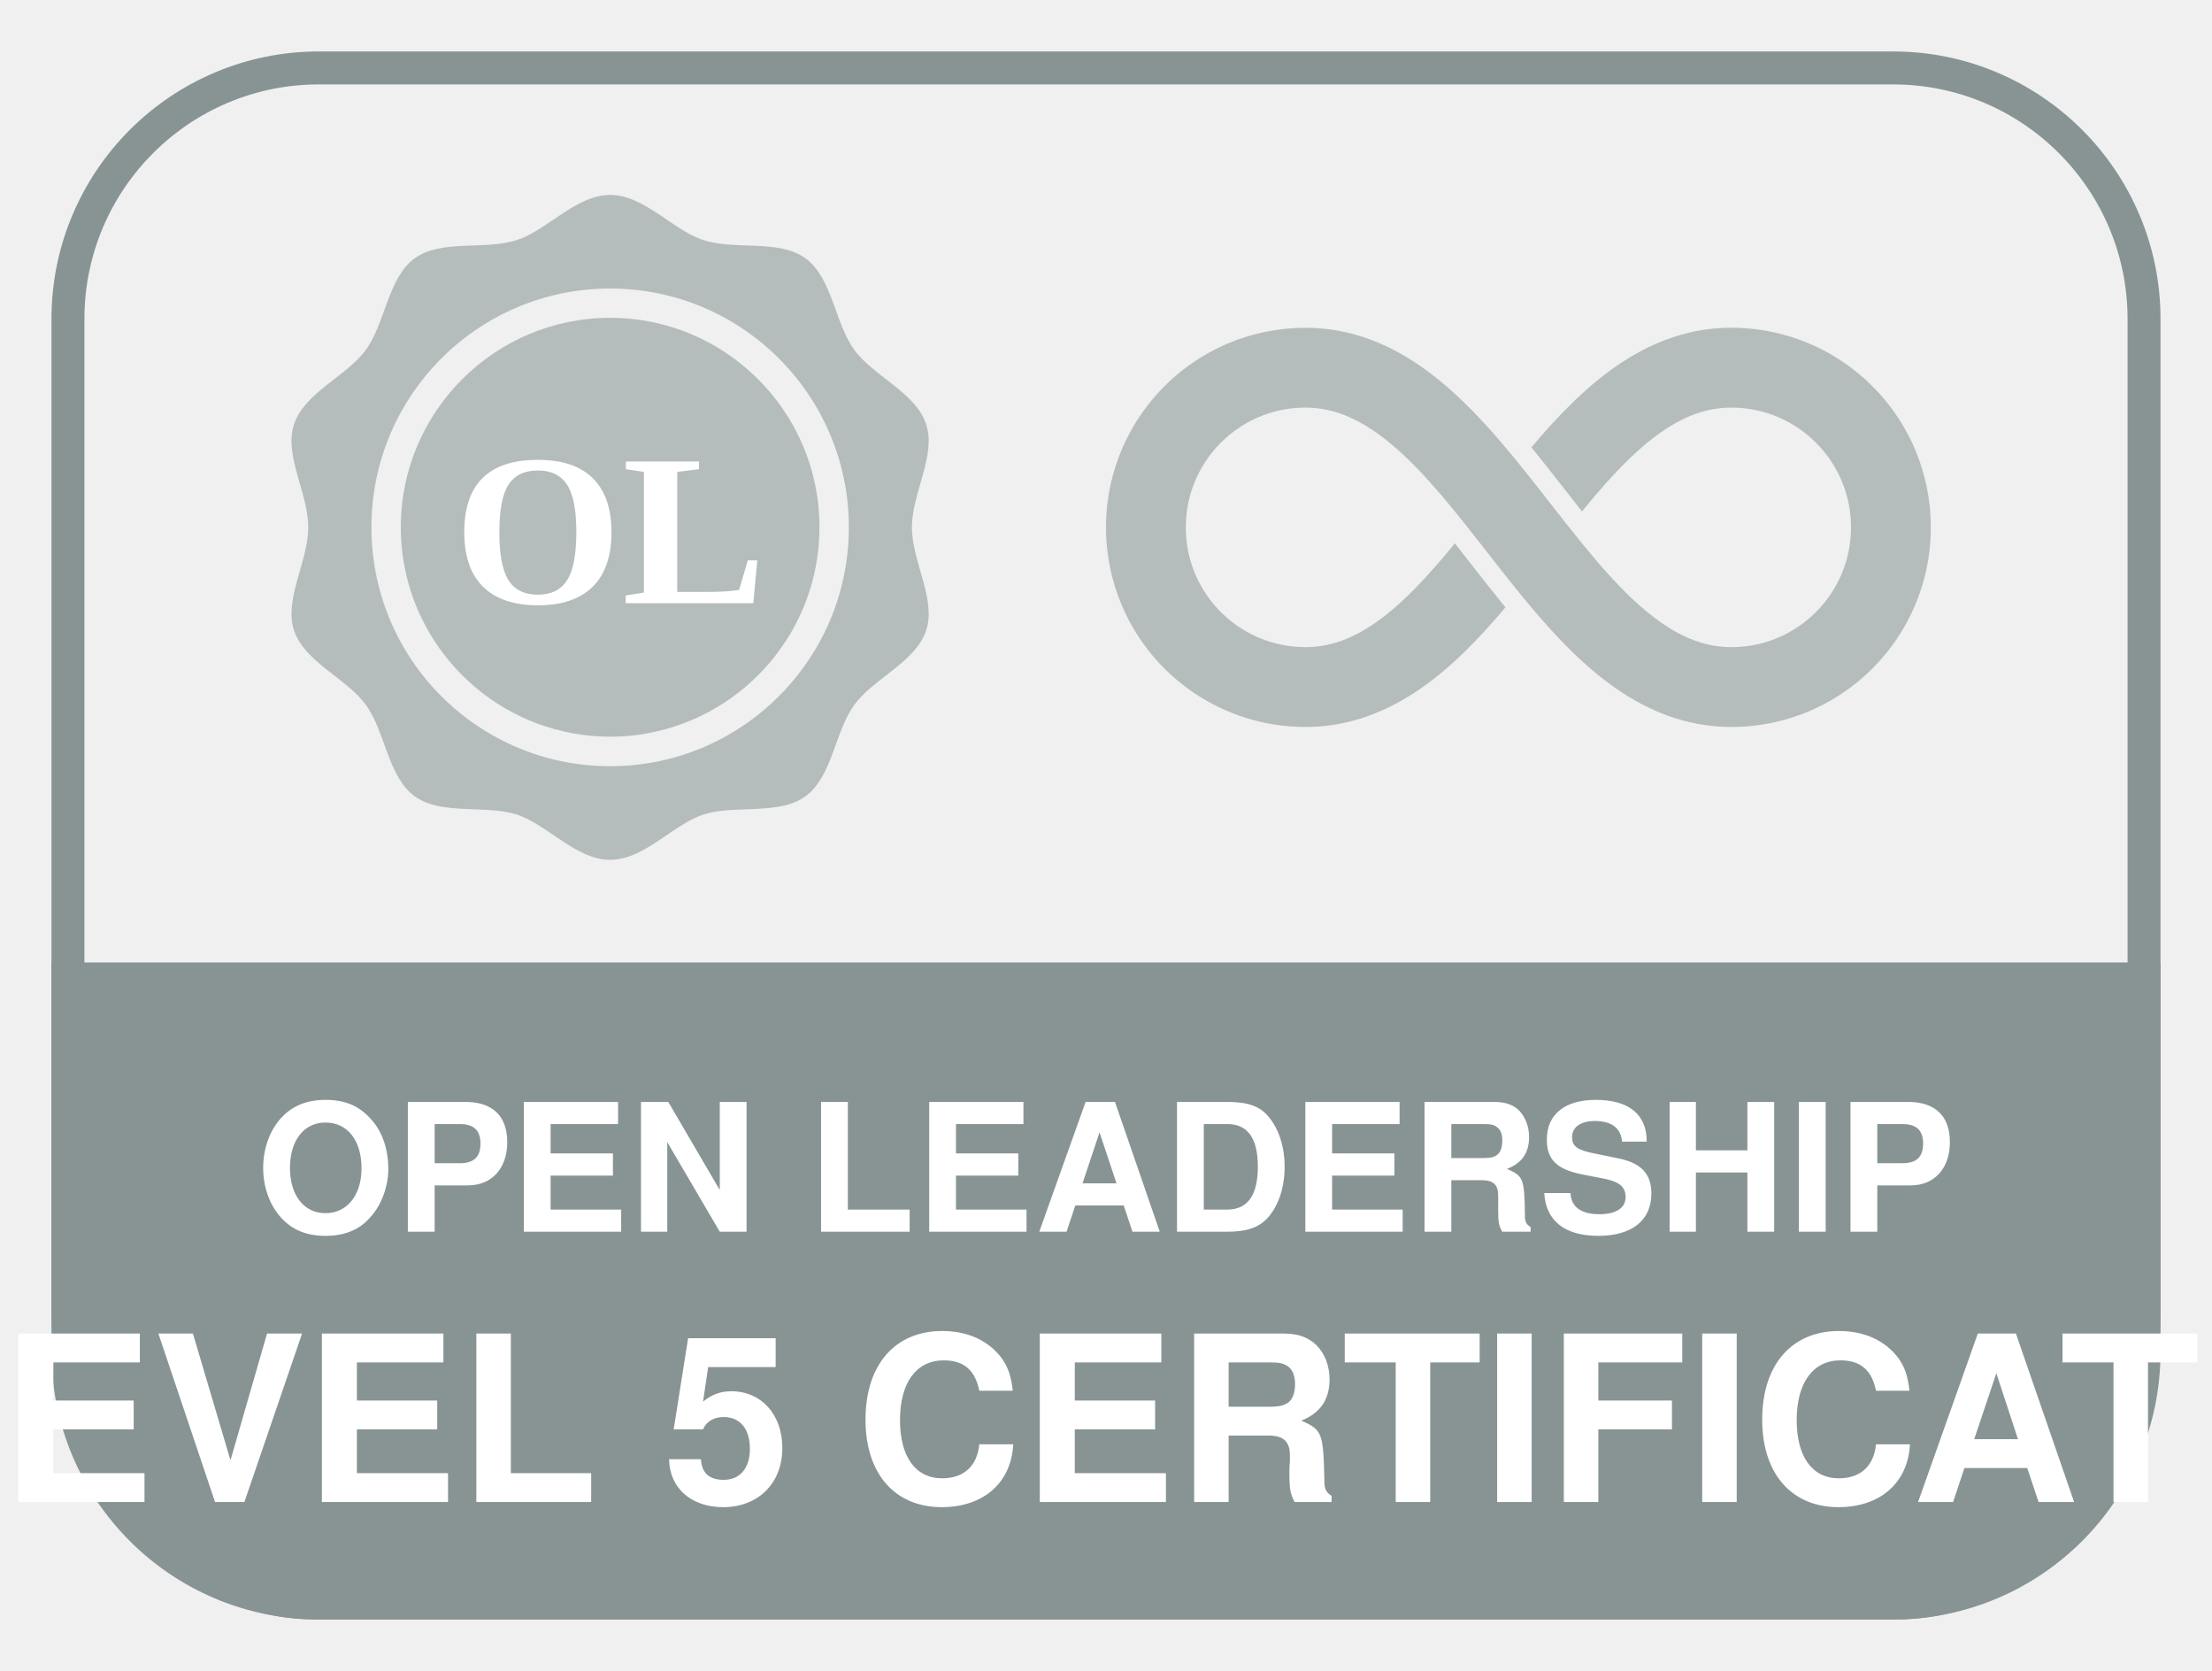
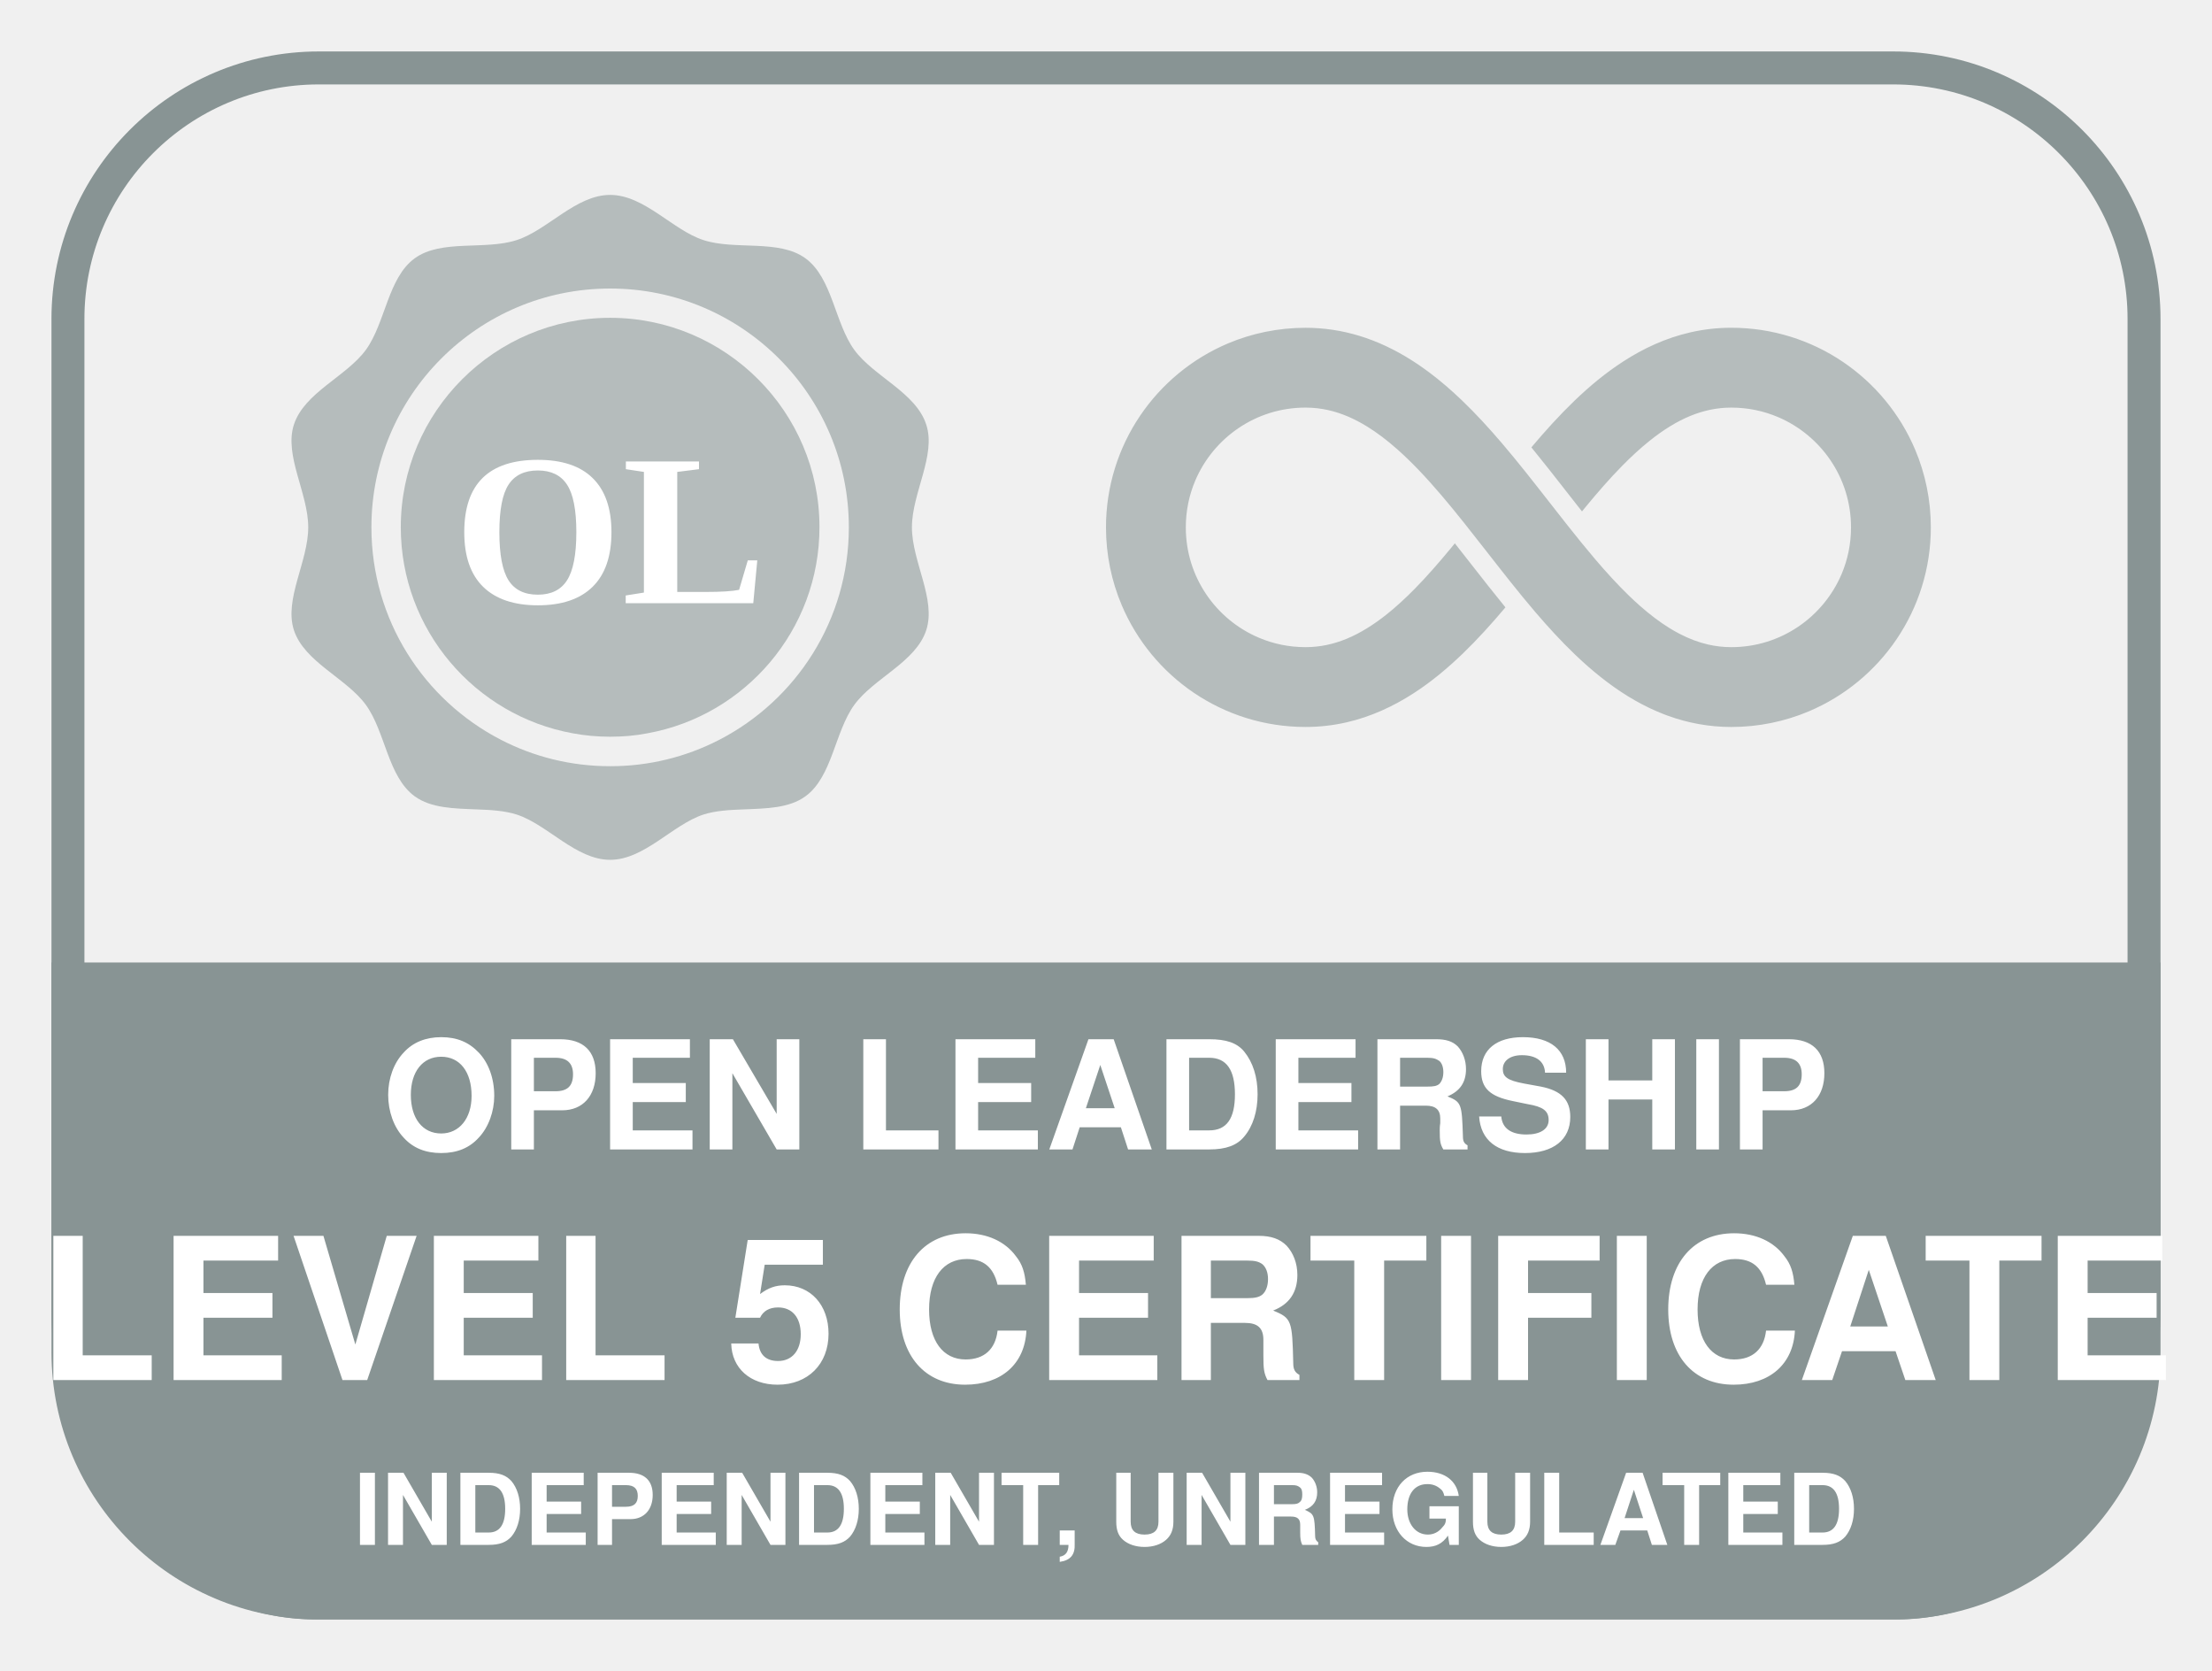
- <svg xmlns="http://www.w3.org/2000/svg" viewBox="0 0 1593 1203" role="img" aria-label="Open Leadership Level 5 Certificate" style="fill-rule:evenodd;clip-rule:evenodd;">
+ <svg xmlns="http://www.w3.org/2000/svg" viewBox="0 0 1593 1203" role="img" aria-label="Open Leadership Level 5 Certificate, independent and unregulated" style="fill-rule:evenodd;clip-rule:evenodd;">
  <g transform="matrix(1,0,0,1,-2581.82,-1341.52)">
    <g transform="matrix(23.7322,0,0,23.7322,713.326,989.494)">
      <g transform="matrix(1,0,0,1,8.29409,-0.0387093)">
        <path d="M135.5,24.548L135.5,55.886C135.5,60.088 132.088,63.5 127.886,63.5L80.114,63.5C75.912,63.5 72.5,60.088 72.5,55.886L72.5,24.548C72.5,20.345 75.912,16.933 80.114,16.933L127.886,16.933C132.088,16.933 135.5,20.345 135.5,24.548Z" style="fill:none;stroke:rgb(136,148,148);stroke-width:1px;" />
      </g>
      <g transform="matrix(1,0,0,1.17232,8.29409,-11.0672)">
        <path d="M72,47L136,47L136,56C136,60.389 132.389,64 128,64L80,64C75.611,64 72,60.389 72,56L72,47Z" style="fill:rgb(136,148,148);" />
      </g>
      <g transform="matrix(0.788998,0,0,0.788998,15.1902,18.6894)">
        <g transform="matrix(0.39642,0,0,0.39642,91.7464,2.60685)">
          <path d="M61.584,22.28C60.584,19.17 56.484,17.61 54.604,15.03C52.704,12.42 52.474,8.05 49.864,6.15C47.284,4.27 43.064,5.39 39.964,4.38C36.974,3.41 34.234,0 30.914,0C27.594,0 24.854,3.41 21.854,4.38C18.754,5.39 14.544,4.27 11.954,6.15C9.344,8.05 9.114,12.42 7.214,15.03C5.334,17.61 1.244,19.17 0.234,22.28C-0.736,25.27 1.624,28.92 1.624,32.24C1.624,35.56 -0.736,39.22 0.234,42.21C1.244,45.31 5.334,46.87 7.214,49.46C9.114,52.07 9.344,56.43 11.954,58.33C13.554,59.49 15.774,59.51 17.964,59.6C19.314,59.65 20.664,59.72 21.854,60.1C24.854,61.08 27.594,64.49 30.914,64.49C34.234,64.49 36.974,61.08 39.964,60.1C41.154,59.72 42.504,59.65 43.864,59.6C46.054,59.51 48.274,59.49 49.864,58.33C52.474,56.43 52.704,52.07 54.604,49.46C56.484,46.87 60.584,45.31 61.584,42.21C62.564,39.22 60.194,35.56 60.194,32.24C60.194,28.91 62.564,25.26 61.584,22.28ZM41.504,52.85C38.231,54.54 34.598,55.418 30.914,55.41C27.094,55.41 23.494,54.49 20.324,52.85C12.854,49 7.754,41.22 7.754,32.24C7.754,19.45 18.124,9.08 30.914,9.08C43.704,9.08 54.074,19.45 54.074,32.24C54.074,41.22 48.974,48.99 41.504,52.85Z" style="fill:rgb(181,188,188);fill-rule:nonzero;" />
          <path d="M30.914,11.92C42.114,11.92 51.234,21.04 51.224,32.23C51.224,42.2 44.014,50.51 34.524,52.22C33.354,52.45 32.144,52.55 30.914,52.55C29.684,52.55 28.464,52.44 27.294,52.22C17.824,50.51 10.604,42.2 10.604,32.23C10.604,21.04 19.714,11.92 30.914,11.92Z" style="fill:rgb(181,188,188);" />
          <text x="30.9" y="39.6" text-anchor="middle" textLength="27" lengthAdjust="spacingAndGlyphs" style="font-family:Georgia,'Times New Roman',serif;font-weight:700;font-size:21px;fill:#fff;">OL</text>
        </g>
      </g>
      <g transform="matrix(0.385081,0,0,0.385081,109.406,15.4282)">
        <path d="M71.264,33.878C70.068,31.052 68.077,28.656 65.57,26.962C64.316,26.114 62.93,25.442 61.451,24.983C59.971,24.522 58.396,24.275 56.776,24.275C55.67,24.275 54.593,24.4 53.562,24.636C51.626,25.076 49.865,25.894 48.273,26.923C46.878,27.822 45.604,28.885 44.408,30.033C43.215,31.184 42.096,32.424 41.022,33.698C41.924,34.802 42.798,35.918 43.65,37.008L43.718,37.096C44.145,37.642 44.575,38.194 45.01,38.743C45.1,38.632 45.191,38.521 45.281,38.412C46.251,37.233 47.216,36.129 48.179,35.151C48.902,34.416 49.623,33.753 50.34,33.18C51.418,32.317 52.481,31.661 53.532,31.226C54.059,31.009 54.586,30.846 55.12,30.735C55.655,30.624 56.201,30.566 56.775,30.566C58.086,30.566 59.318,30.83 60.445,31.306C62.134,32.019 63.582,33.22 64.6,34.728C65.109,35.481 65.511,36.31 65.786,37.194C66.061,38.079 66.21,39.017 66.21,40.001C66.21,41.313 65.946,42.545 65.471,43.673C64.756,45.361 63.556,46.81 62.048,47.827C61.294,48.336 60.465,48.737 59.581,49.013C58.697,49.289 57.758,49.437 56.775,49.437C56.143,49.437 55.546,49.366 54.959,49.233C54.19,49.057 53.433,48.771 52.669,48.371C52.415,48.237 52.159,48.092 51.902,47.933C51.133,47.458 50.357,46.87 49.577,46.181C49.284,45.923 48.991,45.652 48.698,45.368C47.818,44.515 46.936,43.551 46.052,42.514C45.315,41.648 44.575,40.733 43.829,39.788C43.382,39.223 42.933,38.647 42.478,38.066C41.249,36.494 39.996,34.886 38.674,33.339C37.682,32.18 36.653,31.054 35.558,30.004C34.737,29.216 33.879,28.471 32.97,27.791C32.8,27.664 32.628,27.539 32.454,27.416C31.235,26.556 29.923,25.815 28.497,25.267C27.175,24.758 25.754,24.422 24.266,24.315C23.922,24.29 23.576,24.277 23.225,24.278C21.063,24.278 18.986,24.717 17.103,25.514C14.277,26.711 11.882,28.7 10.187,31.208C9.34,32.462 8.667,33.848 8.208,35.328C7.747,36.804 7.5,38.379 7.5,40C7.5,42.162 7.94,44.239 8.737,46.122C9.933,48.948 11.923,51.343 14.431,53.038C15.685,53.885 17.071,54.558 18.55,55.018C20.029,55.478 21.604,55.725 23.225,55.725C24.33,55.725 25.408,55.599 26.438,55.365C28.374,54.924 30.135,54.106 31.728,53.078C33.123,52.179 34.396,51.115 35.592,49.967C36.785,48.817 37.904,47.577 38.978,46.302C38.072,45.193 37.194,44.073 36.338,42.978L36.281,42.905C35.855,42.359 35.424,41.807 34.99,41.258C34.899,41.368 34.809,41.48 34.719,41.59C33.748,42.768 32.783,43.872 31.82,44.851C31.097,45.585 30.376,46.248 29.659,46.823C28.582,47.685 27.518,48.342 26.467,48.776C25.94,48.994 25.414,49.157 24.879,49.268C24.344,49.378 23.799,49.437 23.225,49.437C21.913,49.437 20.681,49.173 19.554,48.696C17.865,47.983 16.417,46.783 15.4,45.275C14.891,44.521 14.489,43.692 14.213,42.808C13.939,41.924 13.79,40.985 13.79,40.001C13.79,38.689 14.054,37.457 14.529,36.329C15.244,34.64 16.444,33.192 17.952,32.175C18.705,31.665 19.534,31.264 20.418,30.989C21.302,30.714 22.241,30.565 23.225,30.565C23.857,30.565 24.454,30.636 25.04,30.769C26.065,31.003 27.07,31.434 28.097,32.069C28.867,32.545 29.643,33.133 30.422,33.822C31.593,34.853 32.769,36.106 33.948,37.49C35.128,38.874 36.311,40.389 37.52,41.936C38.749,43.508 40.002,45.117 41.324,46.664C42.316,47.824 43.345,48.949 44.44,50C44.645,50.197 44.852,50.391 45.063,50.583C45.694,51.155 46.346,51.702 47.028,52.213C48.39,53.233 49.872,54.11 51.501,54.737C51.603,54.776 51.705,54.814 51.808,54.851C53.351,55.407 55.023,55.727 56.775,55.726C58.936,55.726 61.013,55.287 62.896,54.49C65.722,53.294 68.117,51.303 69.812,48.796C70.659,47.542 71.333,46.156 71.792,44.676C72.254,43.195 72.5,41.621 72.5,40C72.5,37.837 72.061,35.76 71.264,33.878Z" style="fill:rgb(181,188,188);fill-rule:nonzero;" />
      </g>
      <g style="font-family:'Helvetica Neue',Helvetica,Arial,sans-serif;font-weight:700;fill:#fff;" text-anchor="middle">
-         <text x="112.29" y="52.2" textLength="47" lengthAdjust="spacingAndGlyphs" style="font-size:5.4px;">OPEN LEADERSHIP</text>
-         <text x="112.29" y="60.4" textLength="52" lengthAdjust="spacingAndGlyphs" style="font-size:7px;">LEVEL 5 CERTIFICATE</text>
+         <text x="112.29" y="49.7" textLength="40" lengthAdjust="spacingAndGlyphs" style="font-size:4.6px;">OPEN LEADERSHIP</text>
+         <text x="112.29" y="56.7" textLength="44.6" lengthAdjust="spacingAndGlyphs" style="font-size:6px;">LEVEL 5 CERTIFICATE</text>
+         <text x="112.29" y="61.7" textLength="42" lengthAdjust="spacingAndGlyphs" style="font-size:3px;">INDEPENDENT, UNREGULATED</text>
      </g>
    </g>
  </g>
</svg>
